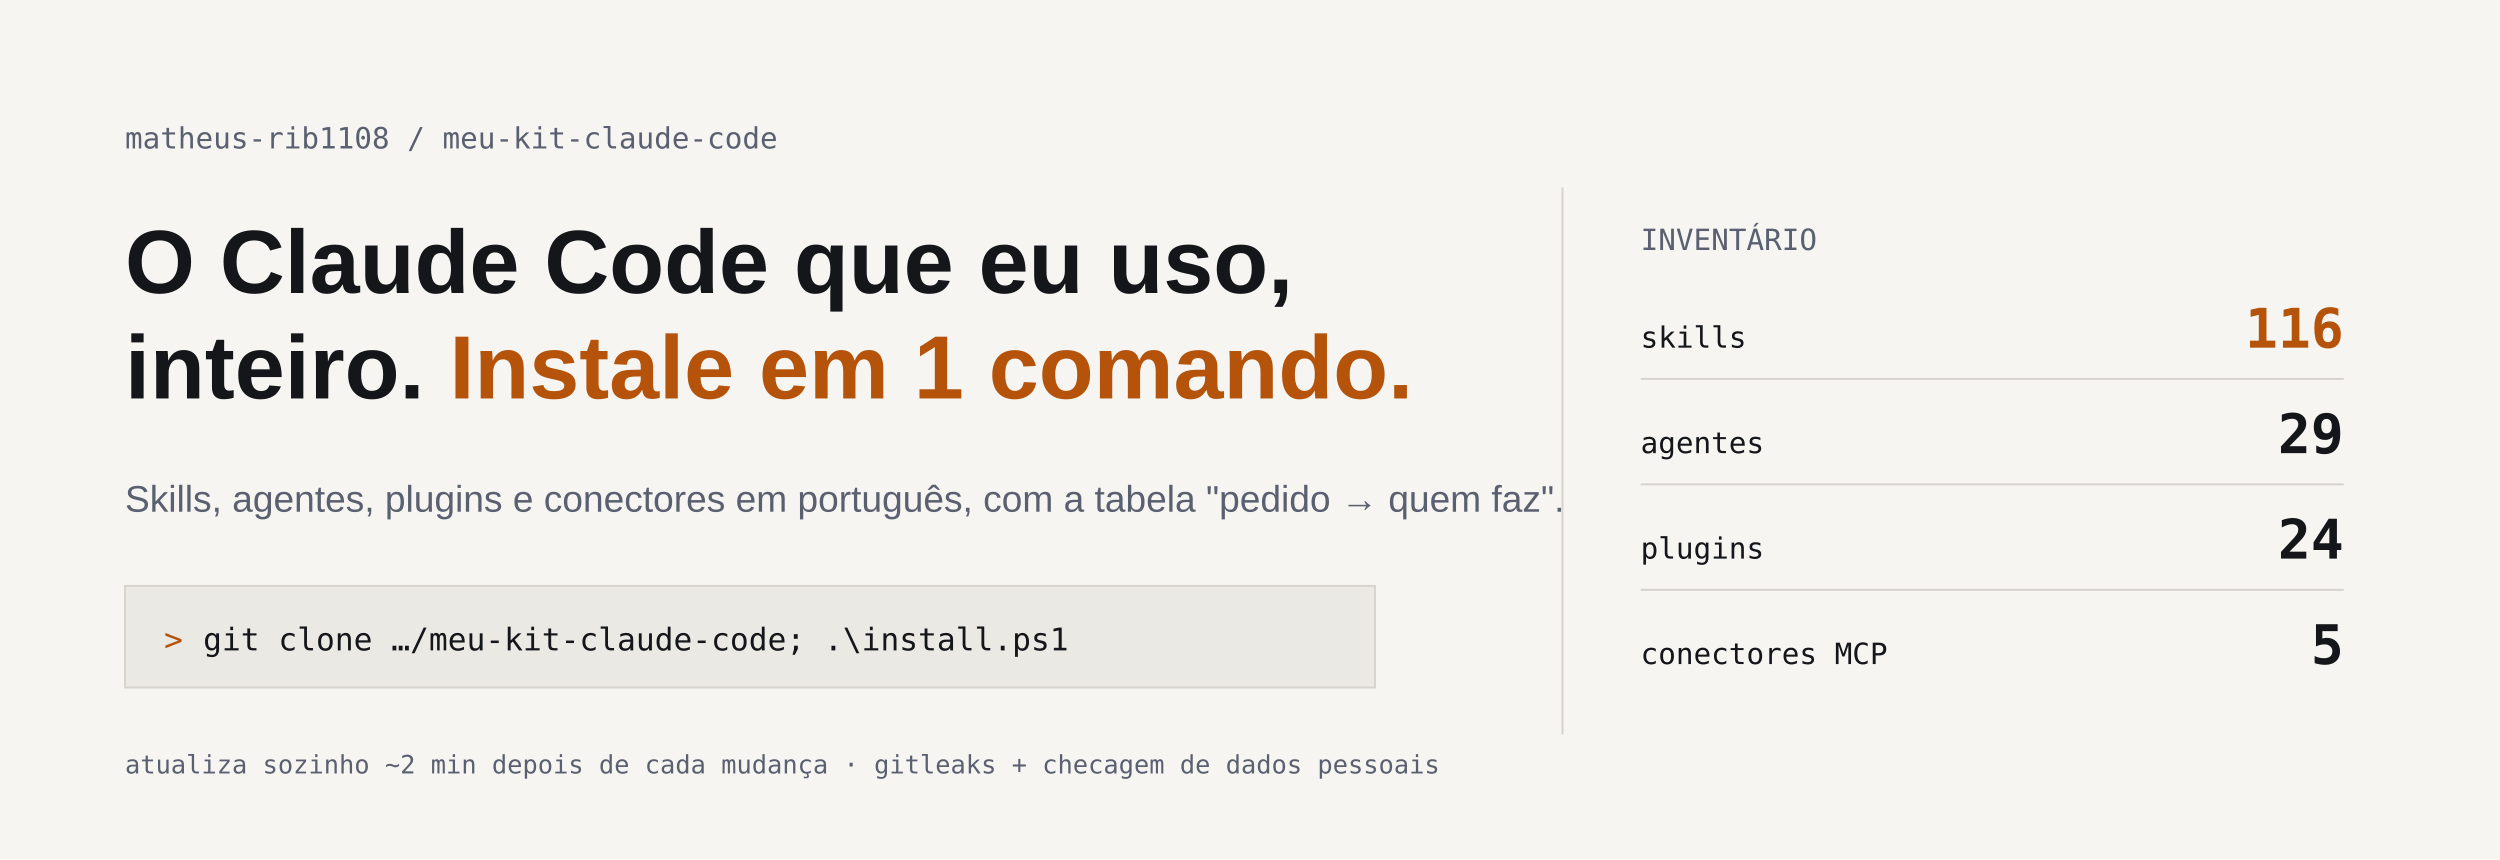
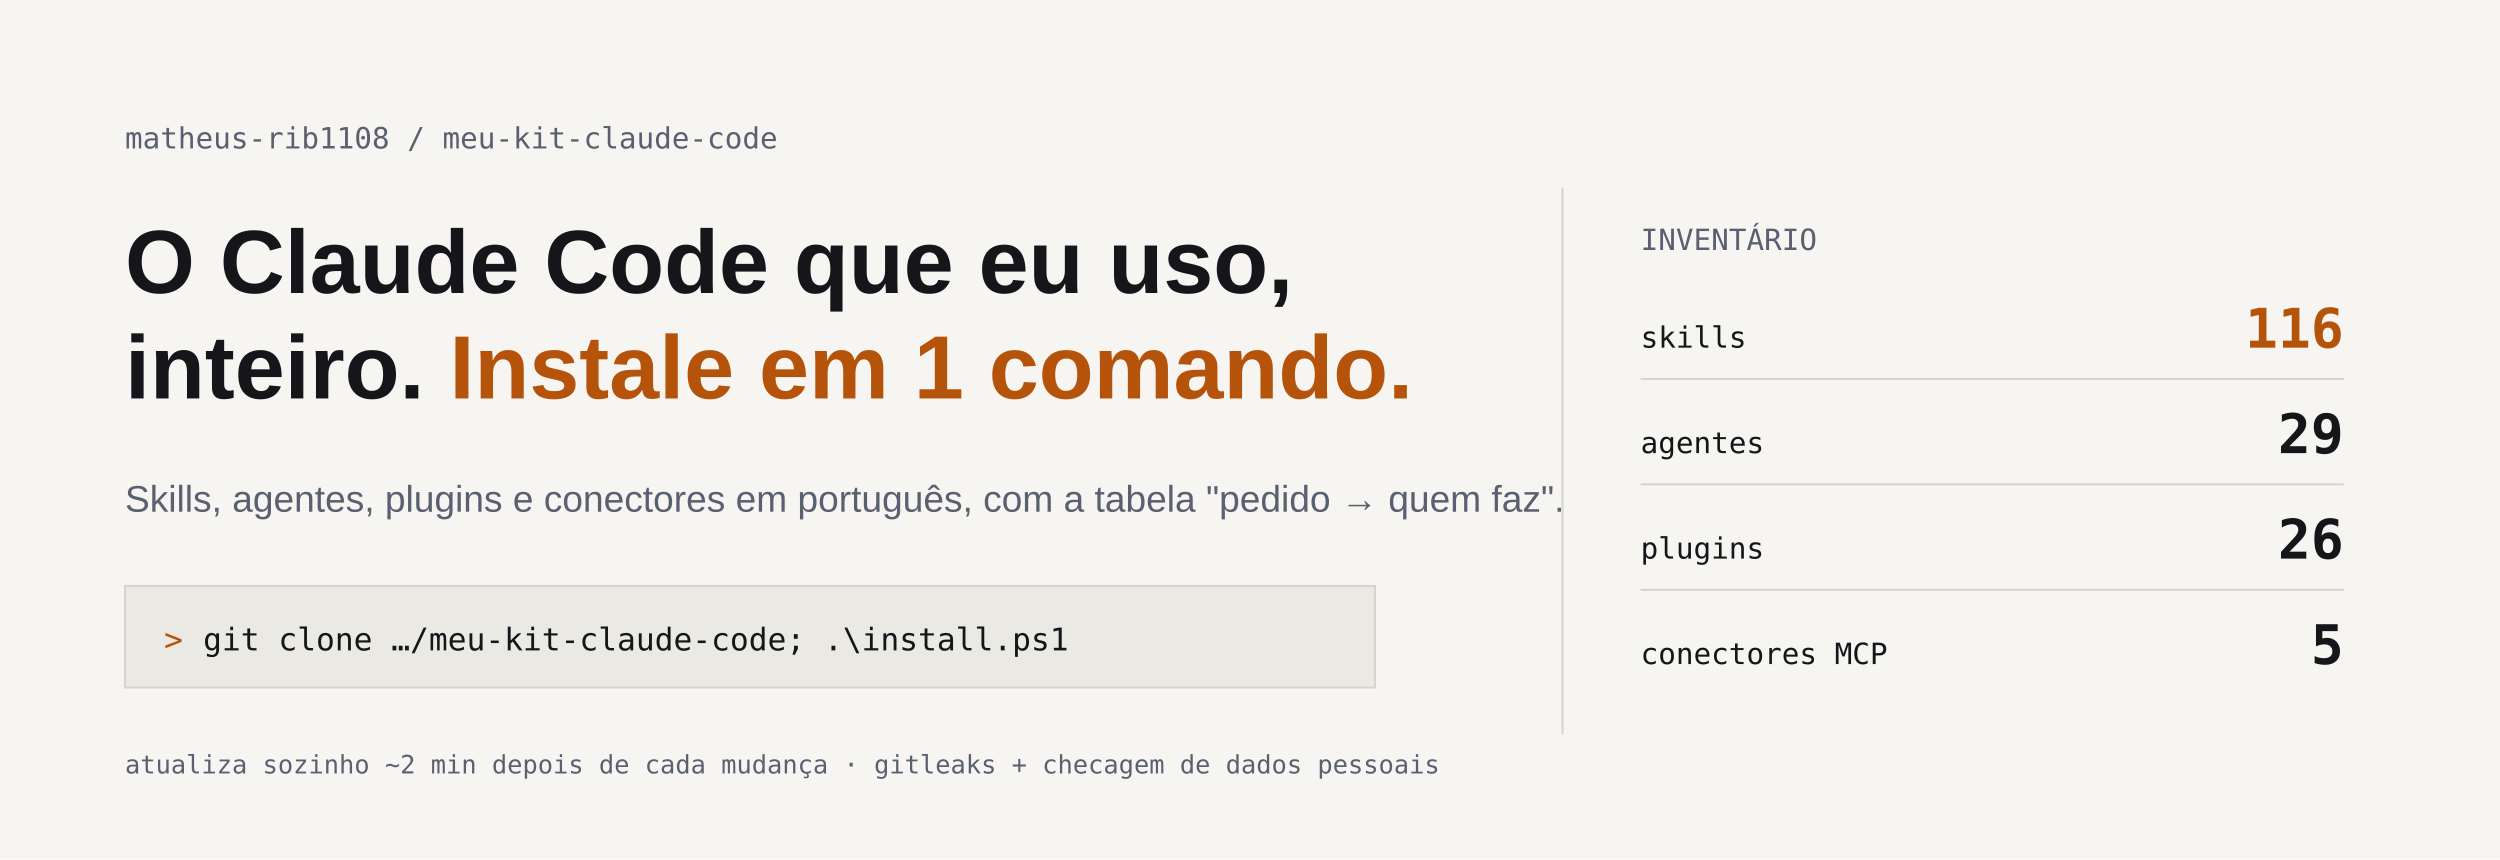
- <svg xmlns="http://www.w3.org/2000/svg" viewBox="0 0 1280 440" width="1280" height="440" role="img" aria-label="Meu kit do Claude Code: 116 skills, 29 agentes, 24 plugins, 5 conectores MCP">
+ <svg xmlns="http://www.w3.org/2000/svg" viewBox="0 0 1280 440" width="1280" height="440" role="img" aria-label="Meu kit do Claude Code: 116 skills, 29 agentes, 26 plugins, 5 conectores MCP">
  <rect width="1280" height="440" fill="#f6f5f2" />
  <text x="64" y="76" font-family="'JetBrains Mono','Cascadia Code',Consolas,'DejaVu Sans Mono',monospace" font-size="15" fill="#5b6070">matheus-rib1108 / meu-kit-claude-code</text>
  <text x="64" y="150" font-family="'Inter Tight','Segoe UI','Helvetica Neue',Arial,sans-serif" font-size="46" font-weight="700" fill="#14161a">O Claude Code que eu uso,</text>
  <text x="64" y="204" font-family="'Inter Tight','Segoe UI','Helvetica Neue',Arial,sans-serif" font-size="46" font-weight="700" fill="#14161a">inteiro. <tspan fill="#b45309">Instale em 1 comando.</tspan>
  </text>
  <text x="64" y="262" font-family="'Inter Tight','Segoe UI','Helvetica Neue',Arial,sans-serif" font-size="19" fill="#5b6070">Skills, agentes, plugins e conectores em português, com a tabela "pedido → quem faz".</text>
  <rect x="64" y="300" width="640" height="52" fill="#ebe9e4" stroke="#d6d3cc" />
  <text x="84" y="333" font-family="'JetBrains Mono','Cascadia Code',Consolas,'DejaVu Sans Mono',monospace" font-size="16" fill="#b45309">&gt;</text>
  <text x="104" y="333" font-family="'JetBrains Mono','Cascadia Code',Consolas,'DejaVu Sans Mono',monospace" font-size="16" fill="#14161a">git clone …/meu-kit-claude-code; .\install.ps1</text>
  <text x="64" y="396" font-family="'JetBrains Mono','Cascadia Code',Consolas,'DejaVu Sans Mono',monospace" font-size="13" fill="#5b6070">atualiza sozinho ~2 min depois de cada mudança · gitleaks + checagem de dados pessoais</text>
  <line x1="800" y1="96" x2="800" y2="376" stroke="#d6d3cc" />
  <text x="840" y="128" font-family="'JetBrains Mono','Cascadia Code',Consolas,'DejaVu Sans Mono',monospace" font-size="15" fill="#5b6070">INVENTÁRIO</text>
  <text x="840" y="178" font-family="'JetBrains Mono','Cascadia Code',Consolas,'DejaVu Sans Mono',monospace" font-size="15" fill="#14161a">skills</text>
  <text x="1200" y="178" text-anchor="end" font-family="'JetBrains Mono','Cascadia Code',Consolas,'DejaVu Sans Mono',monospace" font-size="28" font-weight="700" fill="#b45309">116</text>
  <line x1="840" y1="194" x2="1200" y2="194" stroke="#d6d3cc" />
  <text x="840" y="232" font-family="'JetBrains Mono','Cascadia Code',Consolas,'DejaVu Sans Mono',monospace" font-size="15" fill="#14161a">agentes</text>
  <text x="1200" y="232" text-anchor="end" font-family="'JetBrains Mono','Cascadia Code',Consolas,'DejaVu Sans Mono',monospace" font-size="28" font-weight="700" fill="#14161a">29</text>
  <line x1="840" y1="248" x2="1200" y2="248" stroke="#d6d3cc" />
  <text x="840" y="286" font-family="'JetBrains Mono','Cascadia Code',Consolas,'DejaVu Sans Mono',monospace" font-size="15" fill="#14161a">plugins</text>
-   <text x="1200" y="286" text-anchor="end" font-family="'JetBrains Mono','Cascadia Code',Consolas,'DejaVu Sans Mono',monospace" font-size="28" font-weight="700" fill="#14161a">24</text>
+   <text x="1200" y="286" text-anchor="end" font-family="'JetBrains Mono','Cascadia Code',Consolas,'DejaVu Sans Mono',monospace" font-size="28" font-weight="700" fill="#14161a">26</text>
  <line x1="840" y1="302" x2="1200" y2="302" stroke="#d6d3cc" />
  <text x="840" y="340" font-family="'JetBrains Mono','Cascadia Code',Consolas,'DejaVu Sans Mono',monospace" font-size="15" fill="#14161a">conectores MCP</text>
  <text x="1200" y="340" text-anchor="end" font-family="'JetBrains Mono','Cascadia Code',Consolas,'DejaVu Sans Mono',monospace" font-size="28" font-weight="700" fill="#14161a">5</text>
</svg>
